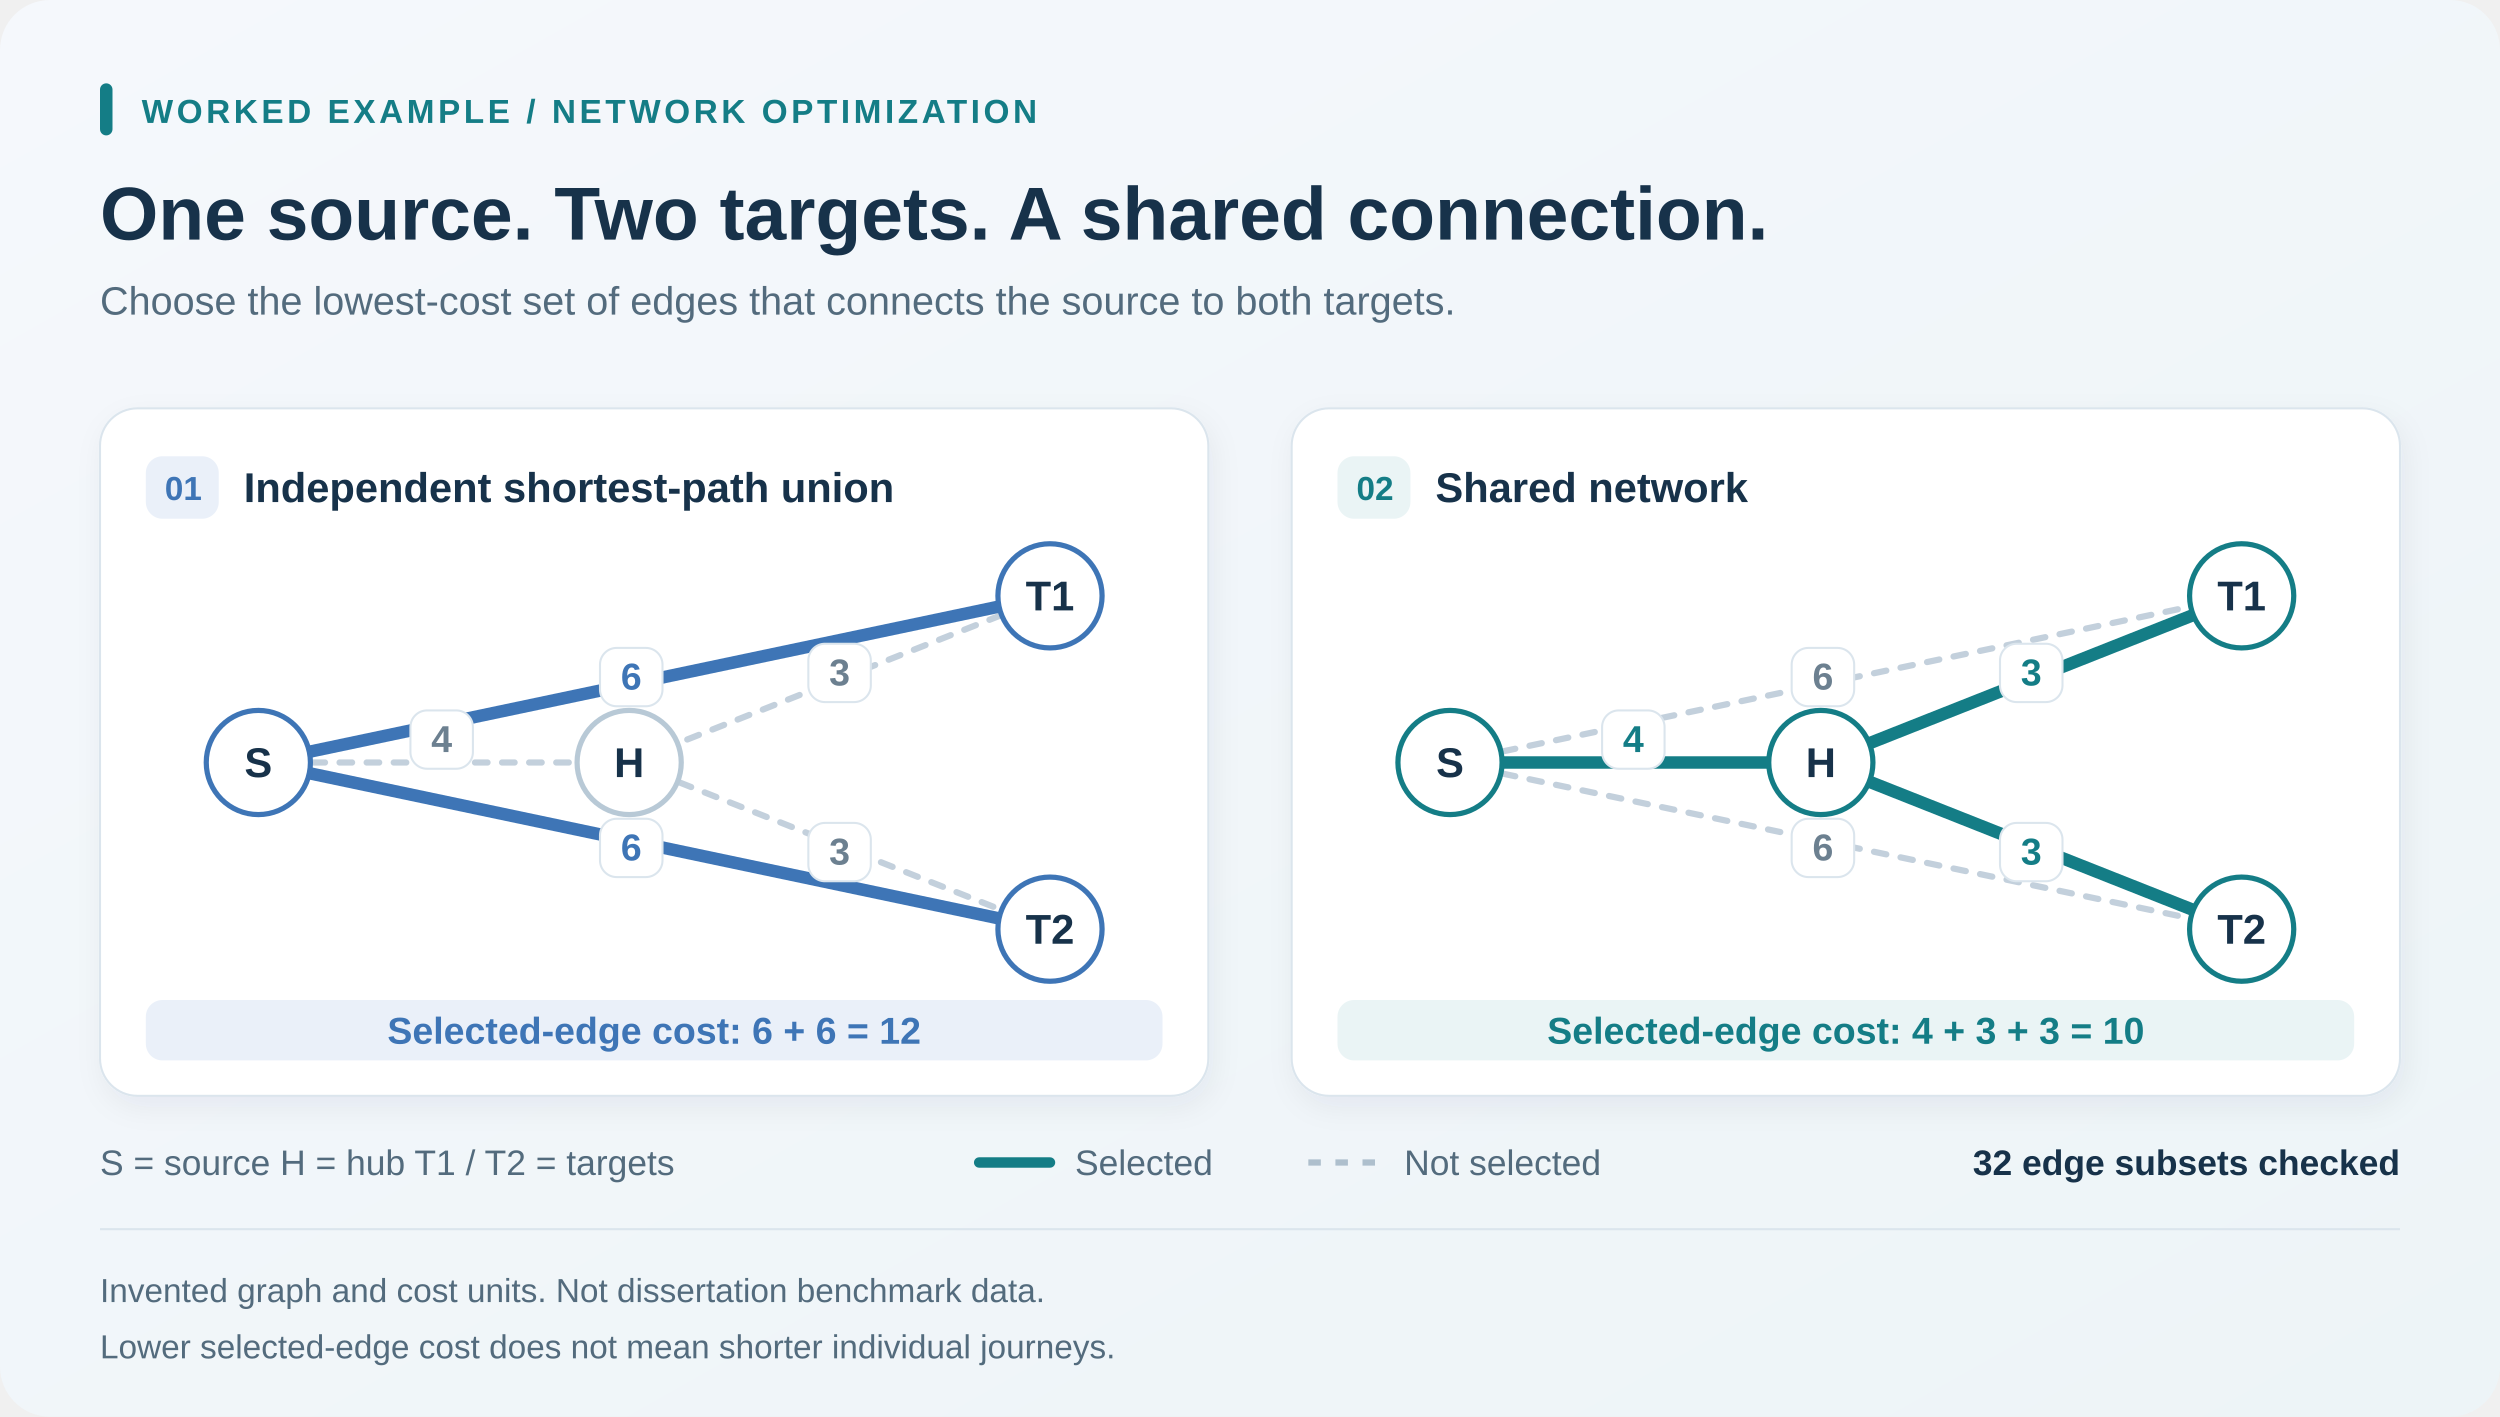
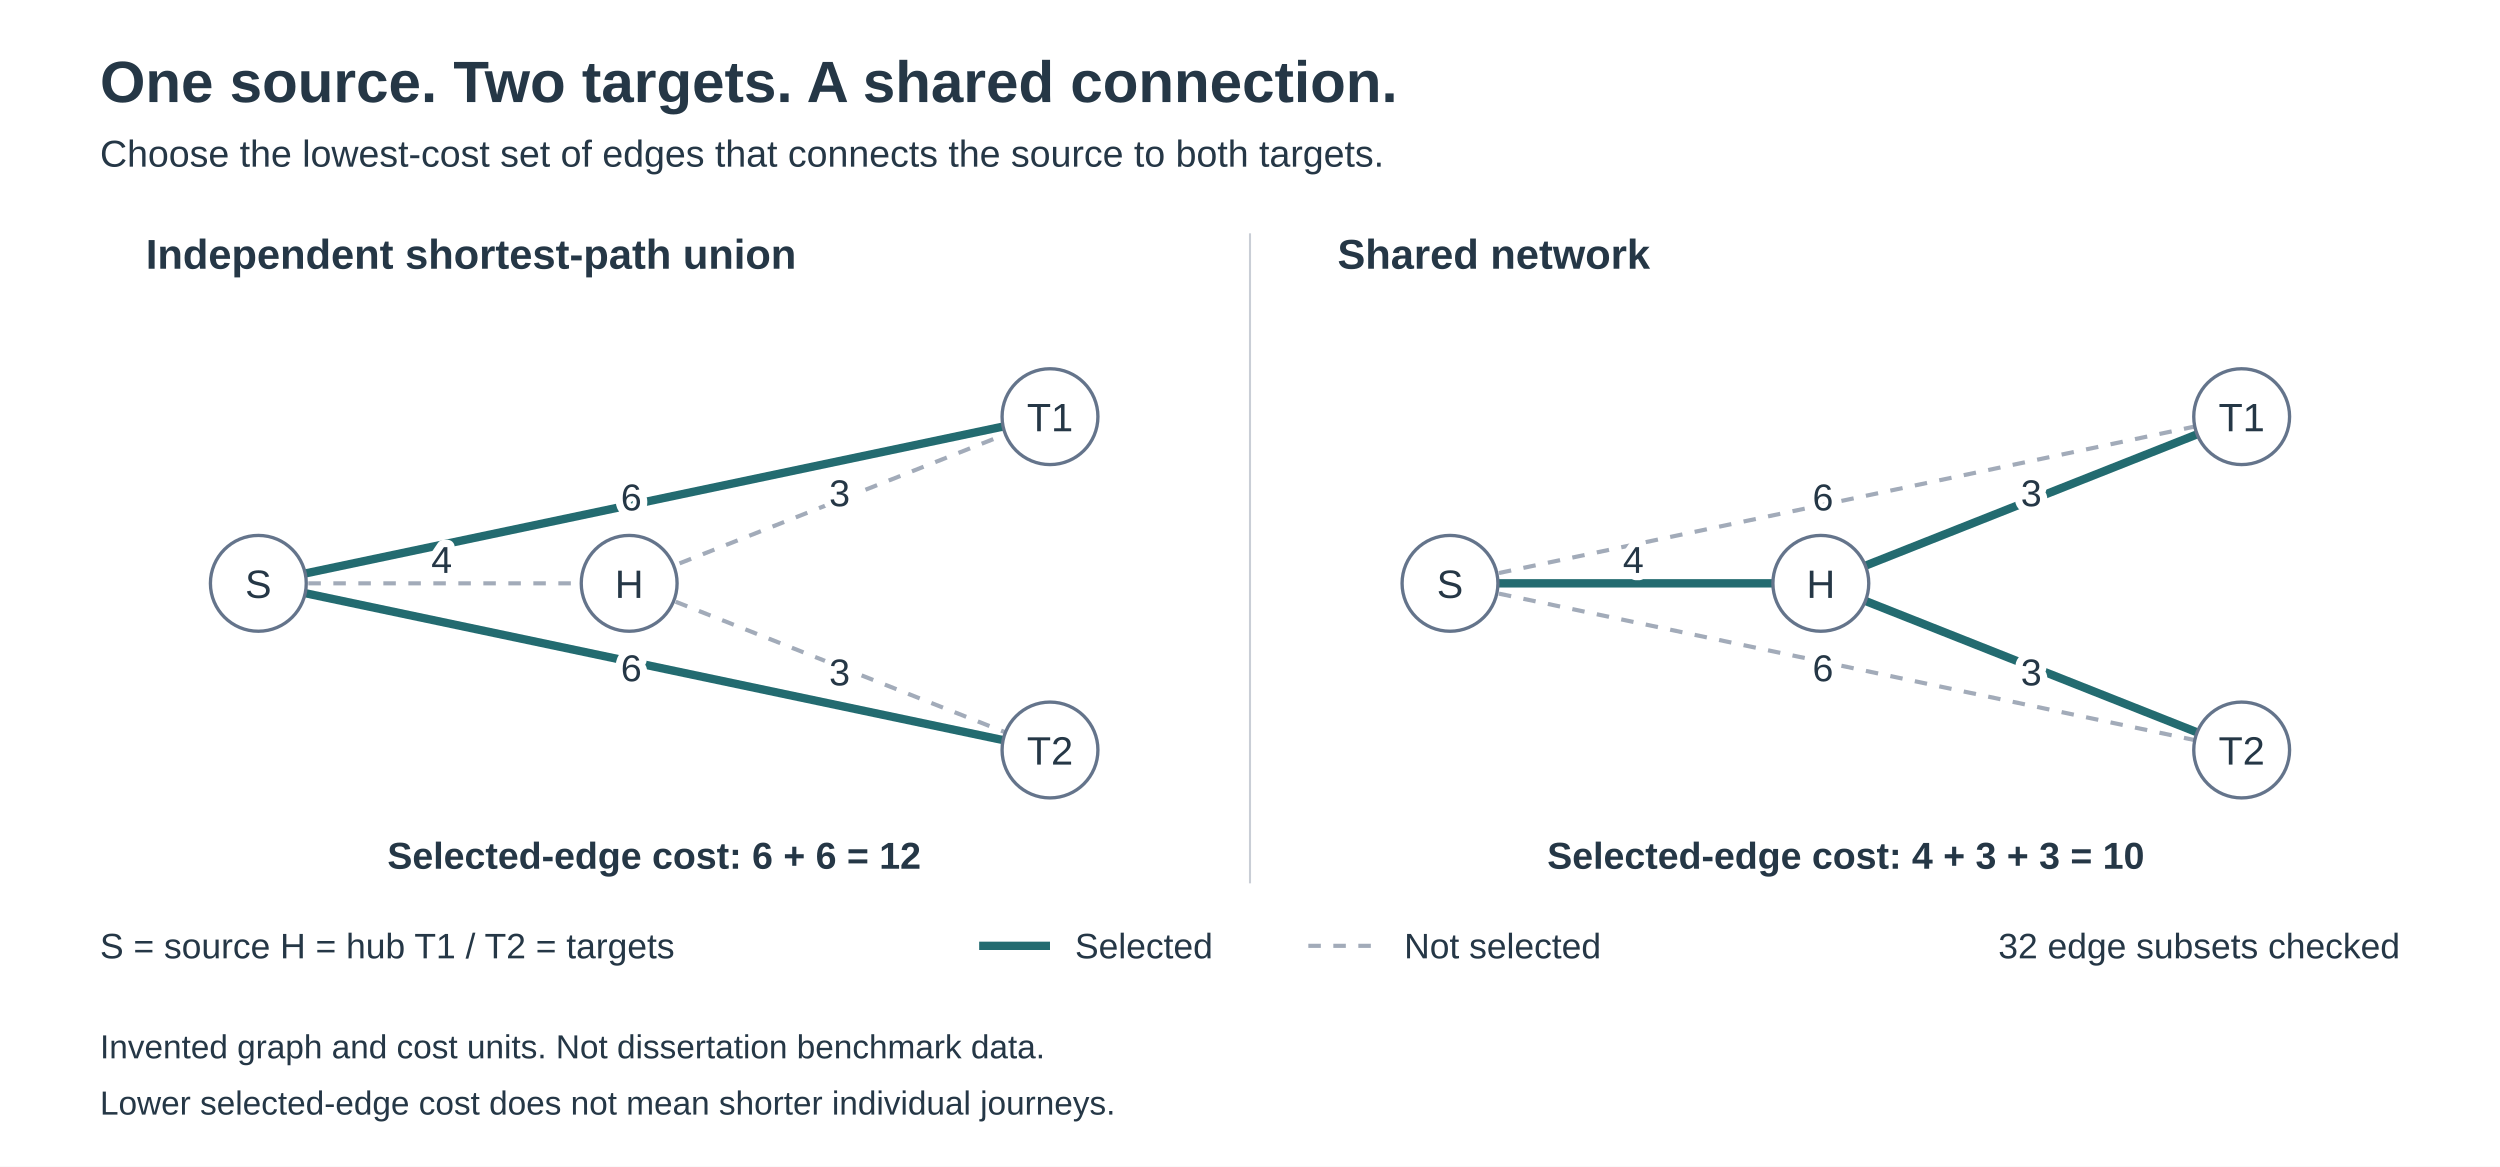
- <svg xmlns="http://www.w3.org/2000/svg" width="1200" height="680" viewBox="0 0 1200 680" role="img" aria-labelledby="title desc">
-   <defs>
-     <linearGradient id="wash" x2="1" y2="1">
-       <stop stop-color="#f5f8fc" />
-       <stop offset="1" stop-color="#edf4f7" />
-     </linearGradient>
-     <filter id="shadow" x="-10%" y="-10%" width="120%" height="130%">
-       <feDropShadow dy="5" stdDeviation="7" flood-color="#17324a" flood-opacity=".055" />
-     </filter>
-   </defs>
-   <rect width="1200" height="680" rx="24" fill="url(#wash)" />
-   <g font-family="Arial, Helvetica, sans-serif">
-     <rect x="48" y="40" width="6" height="25" rx="3" fill="#147d86" />
-     <text x="68" y="59" font-size="16" font-weight="700" letter-spacing="1.7" fill="#147d86">WORKED EXAMPLE / NETWORK OPTIMIZATION</text>
-     <text x="48" y="115" font-size="36" font-weight="700" fill="#17324a">One source. Two targets. A shared connection.</text>
-     <text x="48" y="151" font-size="19" fill="#536b7d">Choose the lowest-cost set of edges that connects the source to both targets.</text>
-     <g fill="#fff" stroke="#dbe5ed" filter="url(#shadow)">
-       <rect x="48" y="196" width="532" height="330" rx="18" />
-       <rect x="620" y="196" width="532" height="330" rx="18" />
+ <svg xmlns="http://www.w3.org/2000/svg" width="1200" height="560" viewBox="0 0 1200 560" role="img" aria-labelledby="title desc">
+   <rect width="1200" height="560" fill="#fff" />
+   <g font-family="Arial, Helvetica, sans-serif" fill="#253746">
+     <text x="48" y="49" font-size="28" font-weight="700">One source. Two targets. A shared connection.</text>
+     <text x="48" y="80" font-size="18">Choose the lowest-cost set of edges that connects the source to both targets.</text>
+     <text x="70" y="129" font-size="20" font-weight="700">Independent shortest-path union</text>
+     <text x="642" y="129" font-size="20" font-weight="700">Shared network</text>
+     <path d="M600 112V424" fill="none" stroke="#64748b" stroke-opacity=".35" />
+     <g fill="none" stroke-linejoin="round">
+       <path d="M124 280H302L504 200M302 280L504 360" stroke="#64748b" stroke-opacity=".6" stroke-width="2" stroke-dasharray="6 6" />
+       <path d="M124 280 504 200M124 280 504 360" stroke="#236b70" stroke-width="4" />
+       <path d="M696 280 1076 200M696 280 1076 360" stroke="#64748b" stroke-opacity=".6" stroke-width="2" stroke-dasharray="6 6" />
+       <path d="M696 280H874L1076 200M874 280L1076 360" stroke="#236b70" stroke-width="4" />
    </g>
-     <rect x="70" y="219" width="35" height="30" rx="8" fill="#eaf0f9" />
-     <text x="88" y="240" text-anchor="middle" font-size="16" font-weight="700" fill="#3e75b6">01</text>
-     <text x="117" y="241" font-size="20" font-weight="700" fill="#17324a">Independent shortest-path union</text>
-     <rect x="642" y="219" width="35" height="30" rx="8" fill="#eaf4f5" />
-     <text x="660" y="240" text-anchor="middle" font-size="16" font-weight="700" fill="#147d86">02</text>
-     <text x="689" y="241" font-size="20" font-weight="700" fill="#17324a">Shared network</text>
-     <g fill="none" stroke-linecap="round" stroke-linejoin="round">
-       <path d="M124 366H302L504 286M302 366L504 446" stroke="#c3d0dc" stroke-width="3" stroke-dasharray="6 7" />
-       <path d="M124 366 504 286M124 366 504 446" stroke="#3e75b6" stroke-width="6" />
-       <path d="M696 366 1076 286M696 366 1076 446" stroke="#c3d0dc" stroke-width="3" stroke-dasharray="6 7" />
-       <path d="M696 366H874L1076 286M874 366L1076 446" stroke="#147d86" stroke-width="6" />
+     <g text-anchor="middle" font-size="18" paint-order="stroke" stroke="#fff" stroke-width="7" stroke-linejoin="round">
+       <text x="303" y="245">6</text>
+       <text x="303" y="327">6</text>
+       <text x="212" y="275">4</text>
+       <text x="403" y="243">3</text>
+       <text x="403" y="329">3</text>
+       <text x="875" y="245">6</text>
+       <text x="875" y="327">6</text>
+       <text x="784" y="275">4</text>
+       <text x="975" y="243">3</text>
+       <text x="975" y="329">3</text>
    </g>
-     <g fill="#fff" stroke="#dbe5ed">
-       <rect x="288" y="311" width="30" height="28" rx="8" />
-       <rect x="288" y="393" width="30" height="28" rx="8" />
-       <rect x="197" y="341" width="30" height="28" rx="8" />
-       <rect x="388" y="309" width="30" height="28" rx="8" />
-       <rect x="388" y="395" width="30" height="28" rx="8" />
-       <rect x="860" y="311" width="30" height="28" rx="8" />
-       <rect x="860" y="393" width="30" height="28" rx="8" />
-       <rect x="769" y="341" width="30" height="28" rx="8" />
-       <rect x="960" y="309" width="30" height="28" rx="8" />
-       <rect x="960" y="395" width="30" height="28" rx="8" />
+     <g fill="#fff" stroke="#64748b" stroke-width="1.6">
+       <circle cx="124" cy="280" r="23" />
+       <circle cx="302" cy="280" r="23" />
+       <circle cx="504" cy="200" r="23" />
+       <circle cx="504" cy="360" r="23" />
+       <circle cx="696" cy="280" r="23" />
+       <circle cx="874" cy="280" r="23" />
+       <circle cx="1076" cy="200" r="23" />
+       <circle cx="1076" cy="360" r="23" />
    </g>
-     <g text-anchor="middle" font-size="18" font-weight="700">
-       <g fill="#3e75b6">
-         <text x="303" y="331">6</text>
-         <text x="303" y="413">6</text>
-       </g>
-       <g fill="#6c8090">
-         <text x="212" y="361">4</text>
-         <text x="403" y="329">3</text>
-         <text x="403" y="415">3</text>
-         <text x="875" y="331">6</text>
-         <text x="875" y="413">6</text>
-       </g>
-       <g fill="#147d86">
-         <text x="784" y="361">4</text>
-         <text x="975" y="329">3</text>
-         <text x="975" y="415">3</text>
-       </g>
+     <g font-size="19" text-anchor="middle">
+       <text x="124" y="287">S</text>
+       <text x="302" y="287">H</text>
+       <text x="504" y="207">T1</text>
+       <text x="504" y="367">T2</text>
+       <text x="696" y="287">S</text>
+       <text x="874" y="287">H</text>
+       <text x="1076" y="207">T1</text>
+       <text x="1076" y="367">T2</text>
    </g>
-     <g fill="#fff" stroke-width="2.5">
-       <g stroke="#3e75b6">
-         <circle cx="124" cy="366" r="25" />
-         <circle cx="504" cy="286" r="25" />
-         <circle cx="504" cy="446" r="25" />
-       </g>
-       <circle cx="302" cy="366" r="25" stroke="#b8c9d6" />
-       <g stroke="#147d86">
-         <circle cx="696" cy="366" r="25" />
-         <circle cx="874" cy="366" r="25" />
-         <circle cx="1076" cy="286" r="25" />
-         <circle cx="1076" cy="446" r="25" />
-       </g>
-     </g>
-     <g fill="#17324a" font-size="20" font-weight="700" text-anchor="middle">
-       <text x="124" y="373">S</text>
-       <text x="302" y="373">H</text>
-       <text x="504" y="293">T1</text>
-       <text x="504" y="453">T2</text>
-       <text x="696" y="373">S</text>
-       <text x="874" y="373">H</text>
-       <text x="1076" y="293">T1</text>
-       <text x="1076" y="453">T2</text>
-     </g>
-     <rect x="70" y="480" width="488" height="29" rx="8" fill="#eaf0f9" />
-     <text x="314" y="501" text-anchor="middle" font-size="18" font-weight="700" fill="#3e75b6">Selected-edge cost: 6 + 6 = 12</text>
-     <rect x="642" y="480" width="488" height="29" rx="8" fill="#eaf4f5" />
-     <text x="886" y="501" text-anchor="middle" font-size="18" font-weight="700" fill="#147d86">Selected-edge cost: 4 + 3 + 3 = 10</text>
-     <text x="48" y="564" font-size="17" fill="#536b7d">S = source   H = hub   T1 / T2 = targets</text>
-     <path d="M470 558h34" stroke="#147d86" stroke-width="5" stroke-linecap="round" />
-     <text x="516" y="564" font-size="17" fill="#536b7d">Selected</text>
-     <path d="M628 558h34" stroke="#aebfcd" stroke-width="3" stroke-dasharray="6 7" />
-     <text x="674" y="564" font-size="17" fill="#536b7d">Not selected</text>
-     <text x="1152" y="564" text-anchor="end" font-size="17" font-weight="700" fill="#17324a">32 edge subsets checked</text>
-     <path d="M48 590H1152" stroke="#dbe5ed" />
-     <text x="48" y="625" font-size="16" fill="#536b7d">Invented graph and cost units. Not dissertation benchmark data.</text>
-     <text x="48" y="652" font-size="16" fill="#536b7d">Lower selected-edge cost does not mean shorter individual journeys.</text>
+     <text x="314" y="417" text-anchor="middle" font-size="18" font-weight="700">Selected-edge cost: 6 + 6 = 12</text>
+     <text x="886" y="417" text-anchor="middle" font-size="18" font-weight="700">Selected-edge cost: 4 + 3 + 3 = 10</text>
+     <text x="48" y="460" font-size="17">S = source   H = hub   T1 / T2 = targets</text>
+     <path d="M470 454h34" stroke="#236b70" stroke-width="4" />
+     <text x="516" y="460" font-size="17">Selected</text>
+     <path d="M628 454h34" stroke="#64748b" stroke-opacity=".6" stroke-width="2" stroke-dasharray="6 6" />
+     <text x="674" y="460" font-size="17">Not selected</text>
+     <text x="1152" y="460" text-anchor="end" font-size="17">32 edge subsets checked</text>
+     <text x="48" y="508" font-size="16">Invented graph and cost units. Not dissertation benchmark data.</text>
+     <text x="48" y="535" font-size="16">Lower selected-edge cost does not mean shorter individual journeys.</text>
  </g>
</svg>
